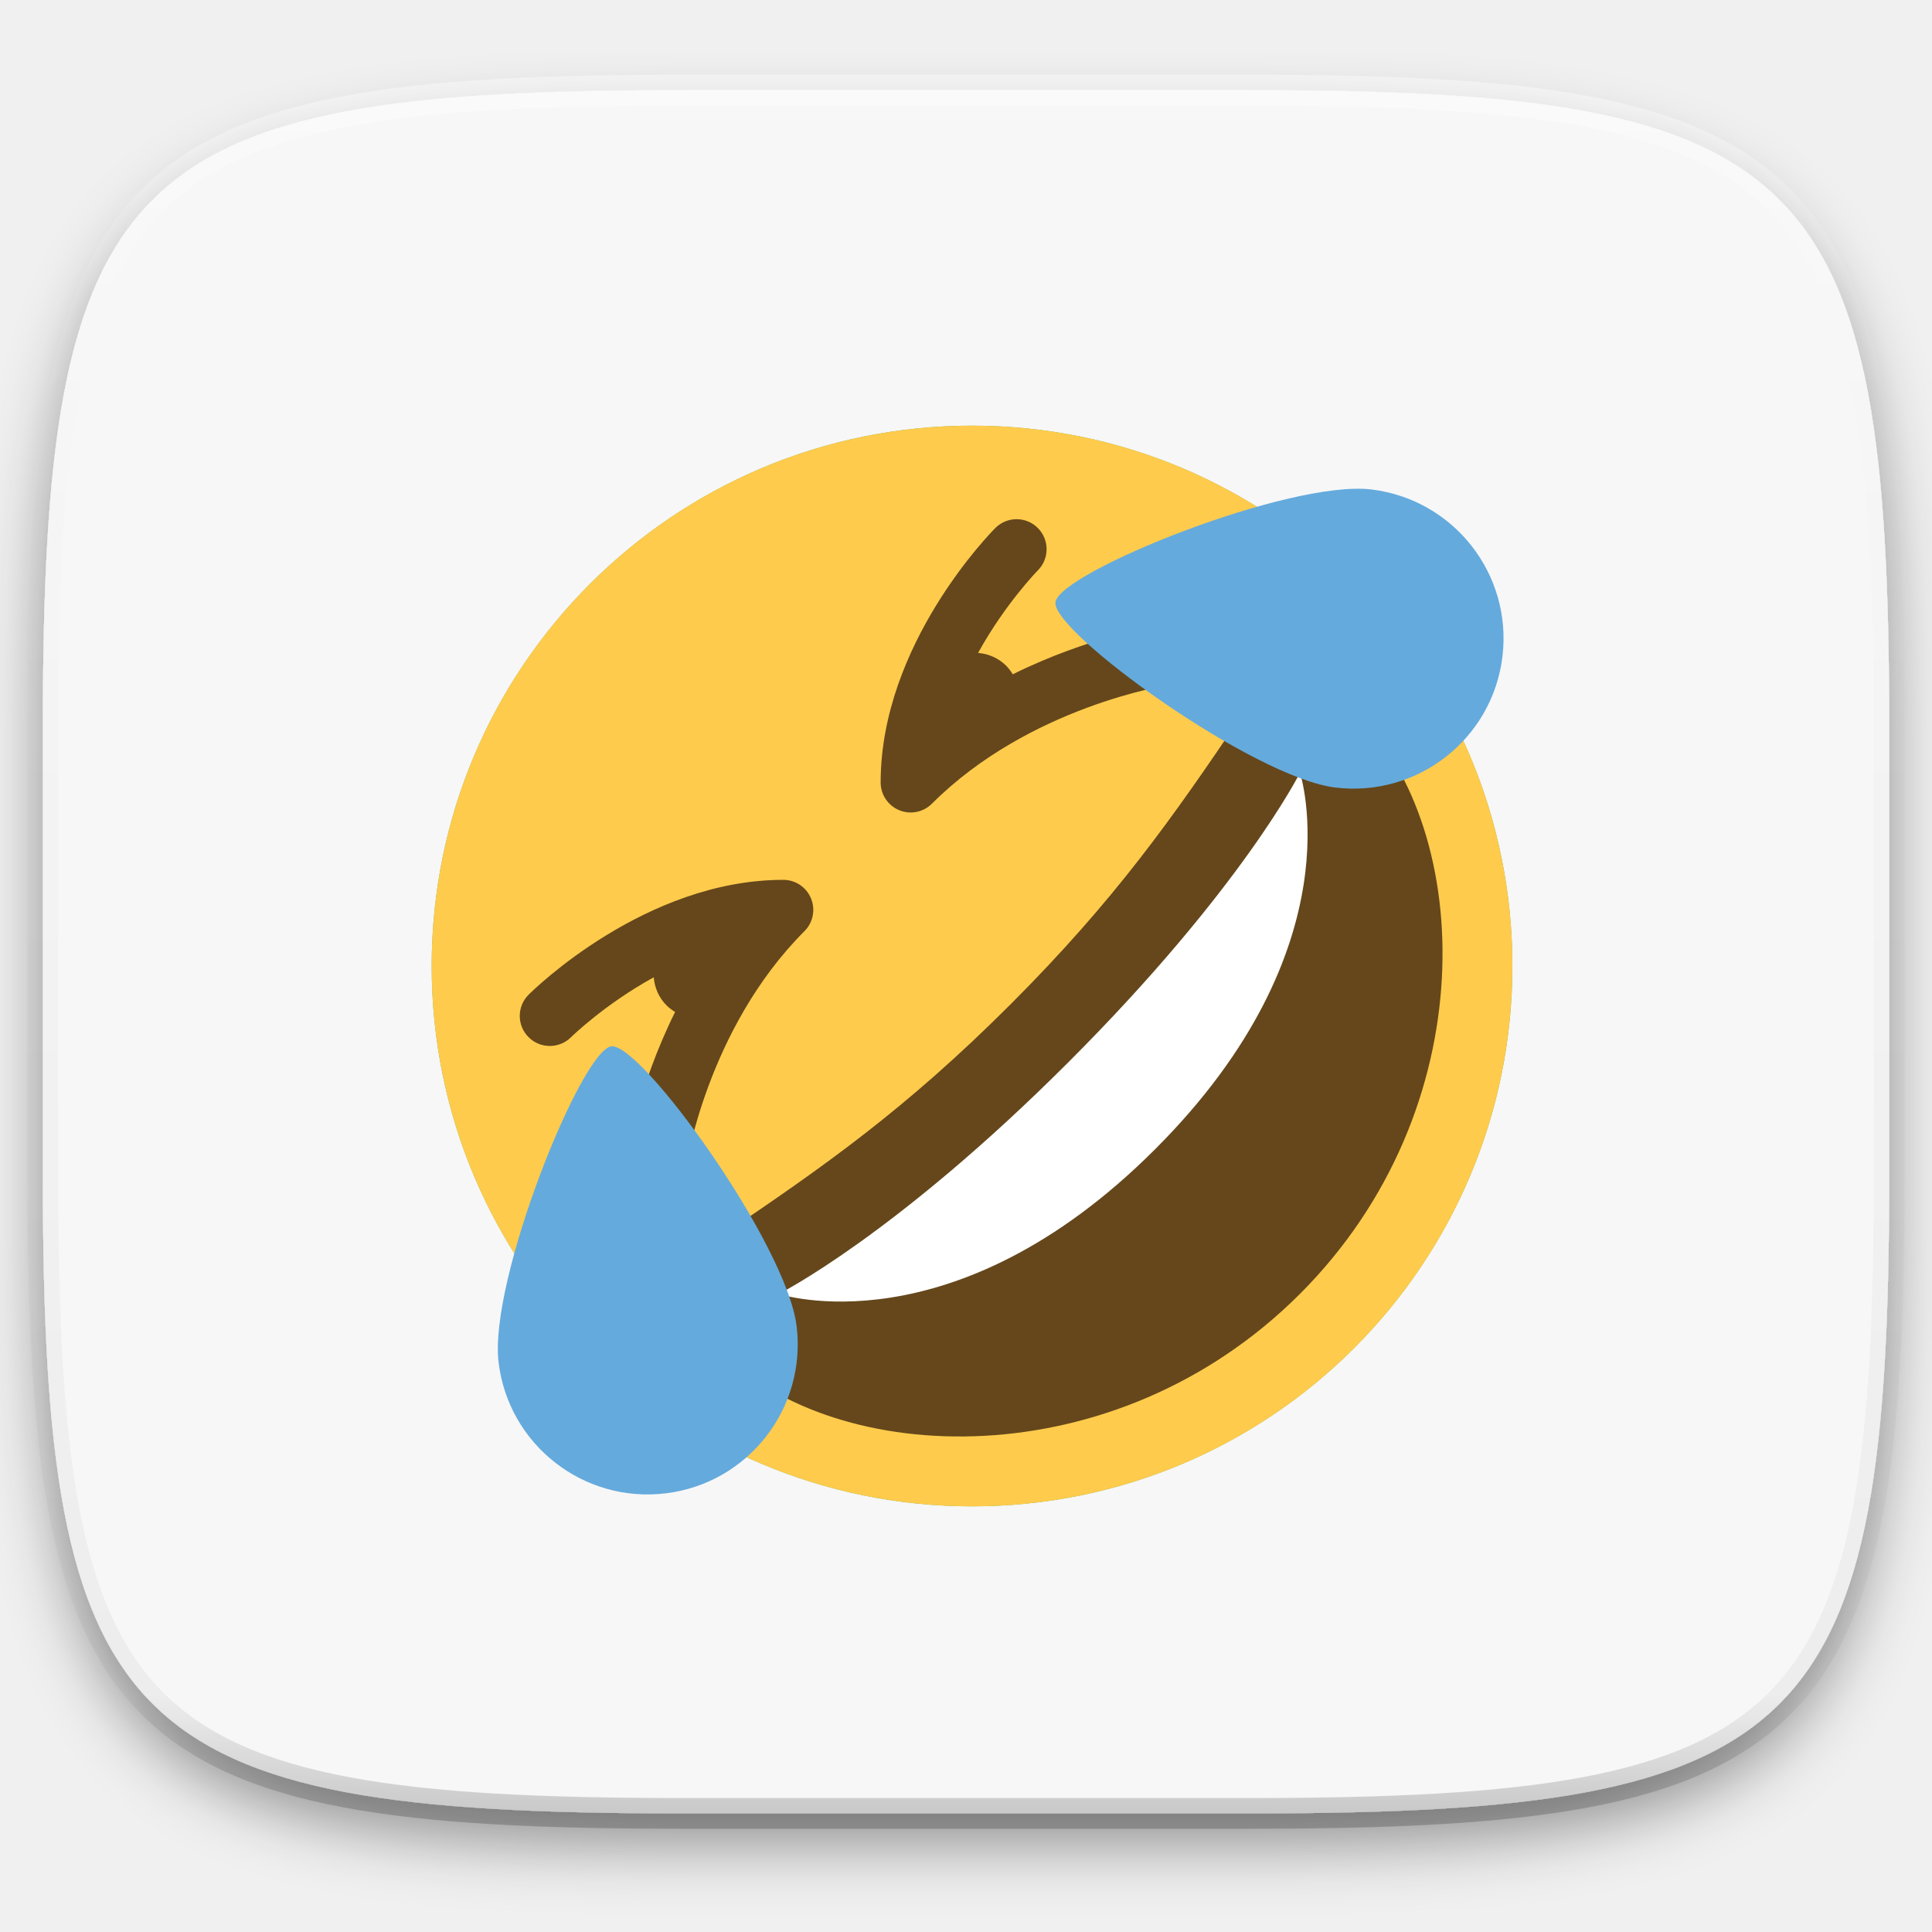
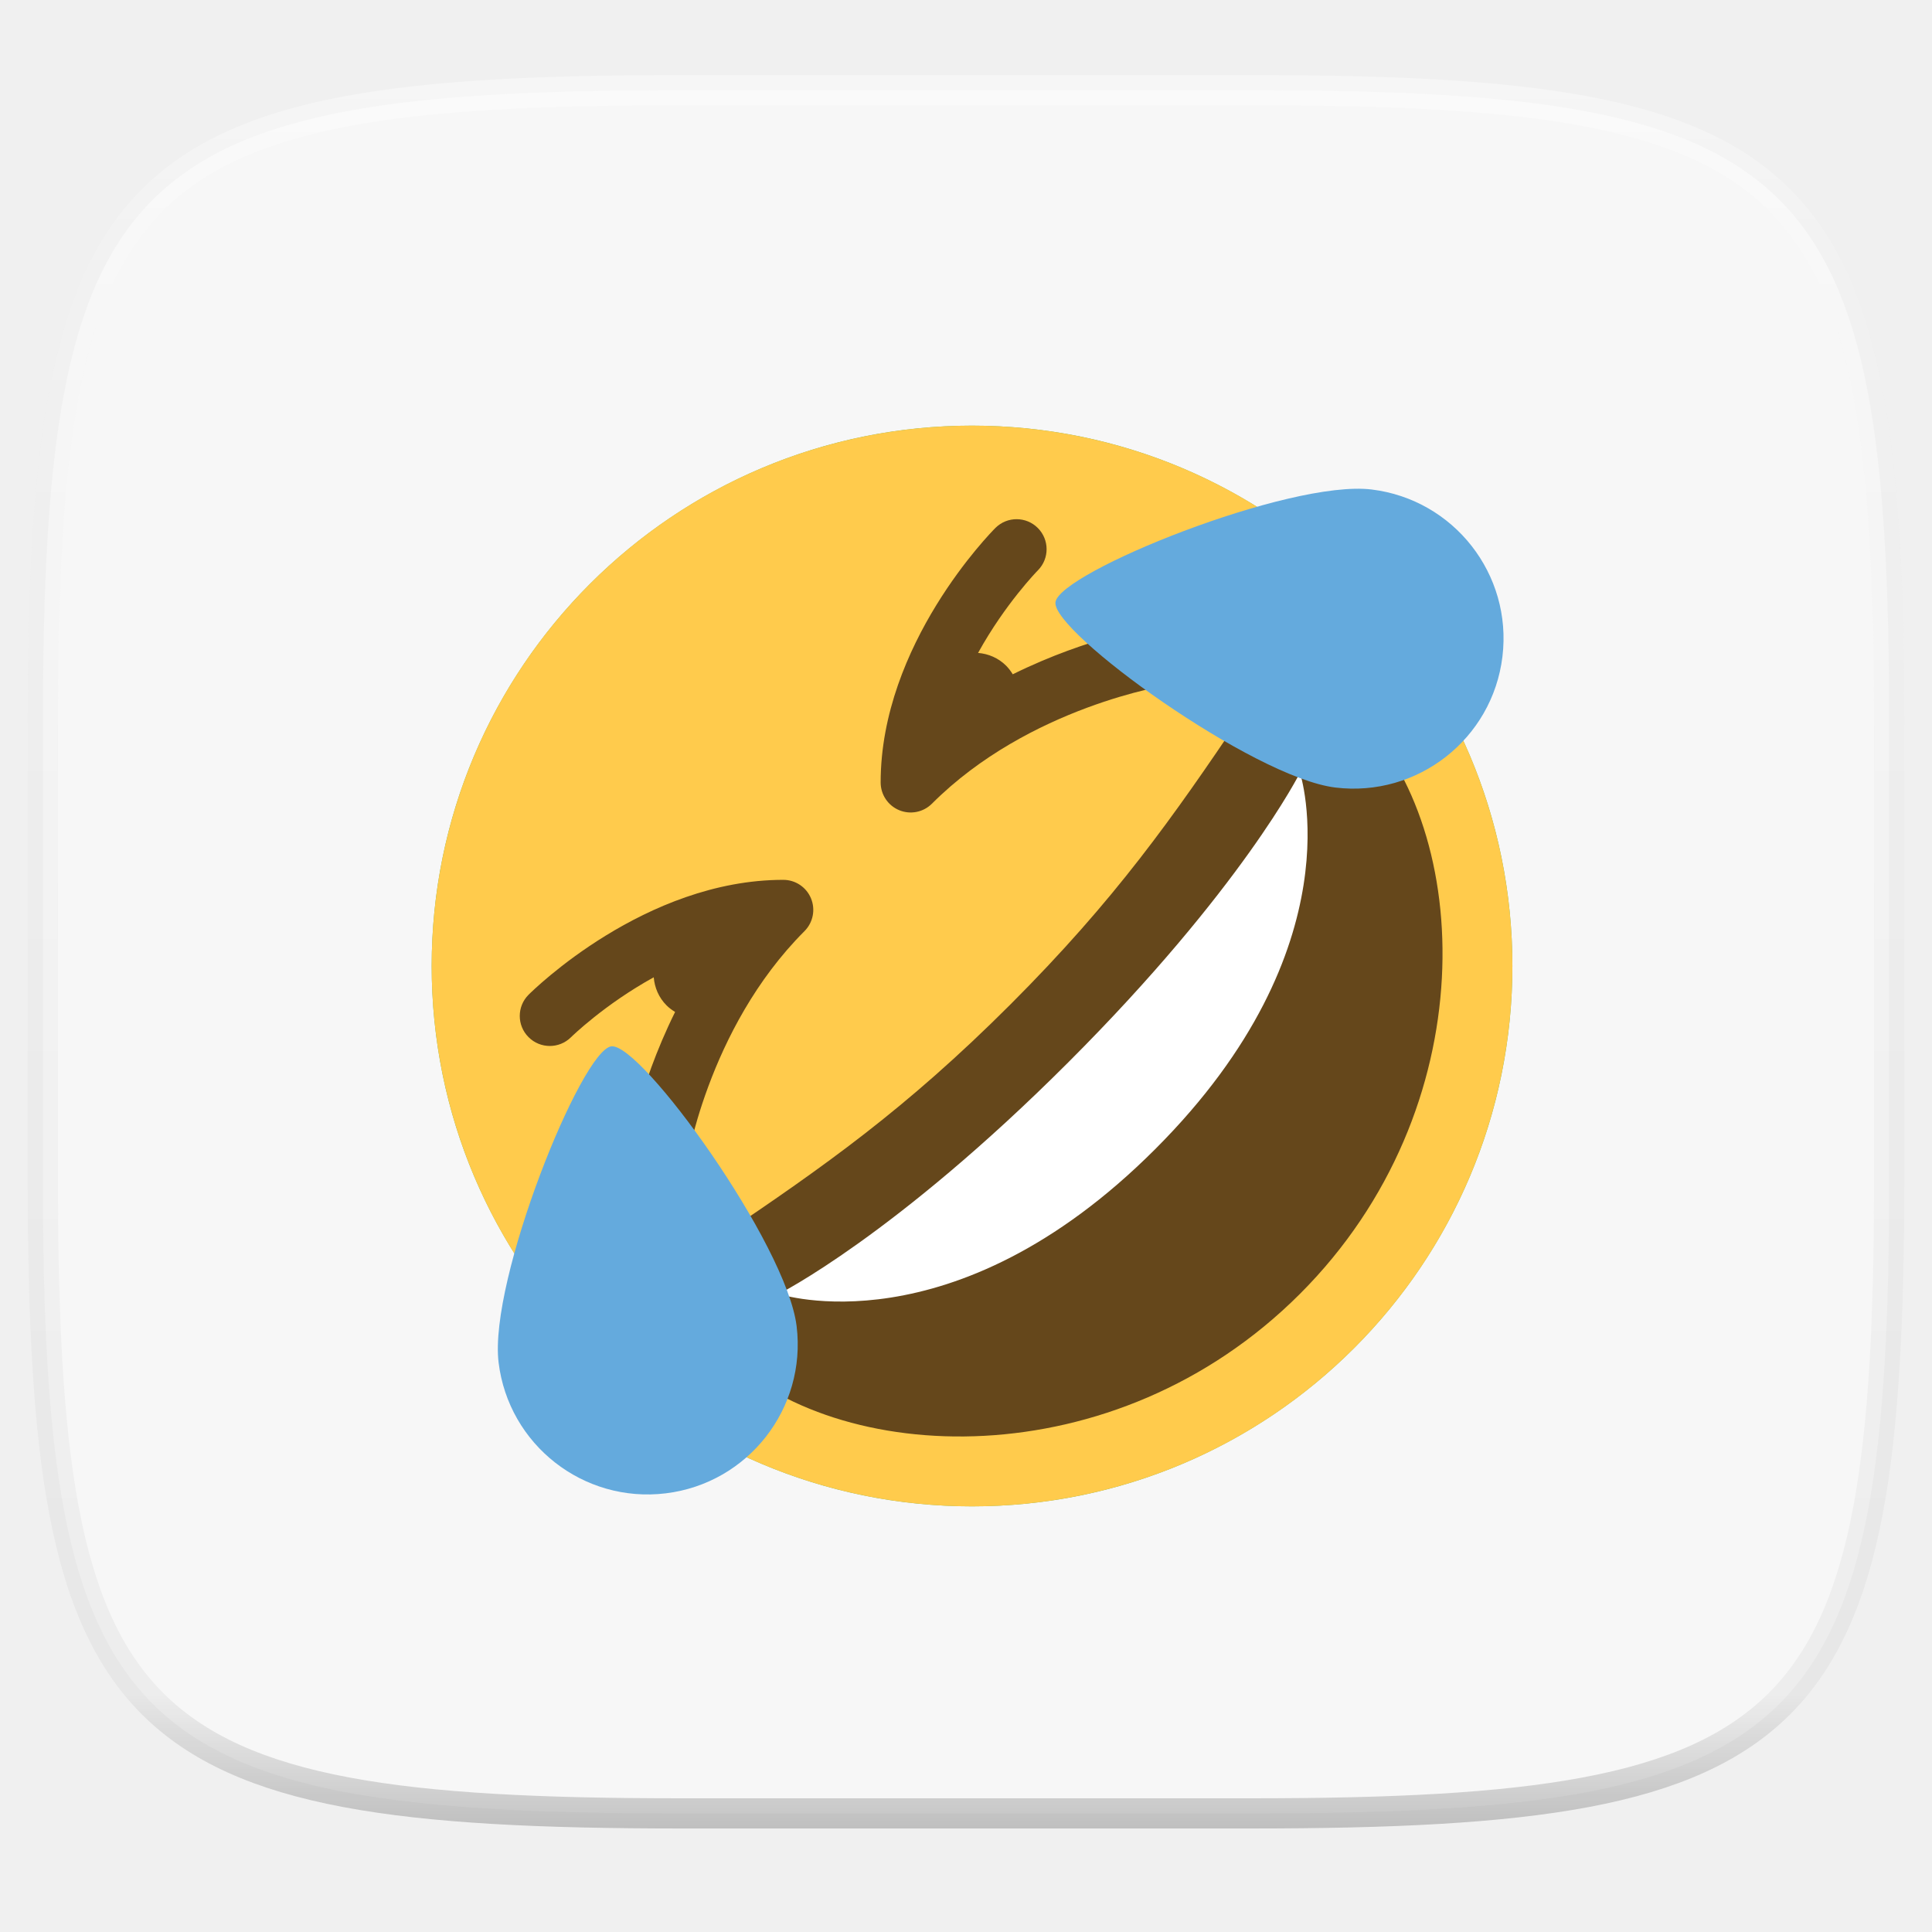
- <svg xmlns="http://www.w3.org/2000/svg" style="isolation:isolate" width="256" height="256">
-   <switch>
-     <g>
-       <defs>
-         <filter id="a" width="270.648" height="254.338" x="-7.32" y="2.95" filterUnits="userSpaceOnUse">
-           <feGaussianBlur in="SourceGraphic" stdDeviation="4.294" />
-           <feOffset dy="4" result="pf_100_offsetBlur" />
-           <feFlood flood-opacity=".4" />
-           <feComposite in2="pf_100_offsetBlur" operator="in" result="pf_100_dropShadow" />
-           <feBlend in="SourceGraphic" in2="pf_100_dropShadow" />
-         </filter>
-       </defs>
-       <path fill="#F7F7F7" d="M165.689 11.95c74.056 0 84.639 10.557 84.639 84.544v59.251c0 73.986-10.583 84.543-84.639 84.543h-75.37c-74.055 0-84.639-10.557-84.639-84.543V96.494c0-73.987 10.584-84.544 84.639-84.544h75.37z" filter="url(#a)" />
-       <g opacity=".4">
-         <linearGradient id="b" x1=".517" x2=".517" y2="1">
-           <stop offset="0%" stop-color="#fff" />
-           <stop offset="12.5%" stop-color="#fff" stop-opacity=".098" />
-           <stop offset="92.5%" stop-opacity=".098" />
-           <stop offset="100%" stop-opacity=".498" />
-         </linearGradient>
-         <path fill="none" stroke="url(#b)" stroke-linecap="round" stroke-linejoin="round" stroke-width="4.077" d="M165.685 11.947c74.055 0 84.639 10.557 84.639 84.544v59.251c0 73.986-10.584 84.543-84.639 84.543h-75.37c-74.055 0-84.639-10.557-84.639-84.543V96.491c0-73.987 10.584-84.544 84.639-84.544h75.37z" vector-effect="non-scaling-stroke" />
-       </g>
-       <path fill="#77B255" d="M200.4 128c0 39.543-32.057 71.6-71.6 71.6-39.539 0-71.6-32.057-71.6-71.6 0-39.539 32.061-71.6 71.6-71.6 39.539 0 71.6 32.061 71.6 71.6z" />
-       <path fill="#292F33" d="M118.354 160.308l-6.026-9.129c4.59-3.032 10.366-4.702 16.265-4.702 5.927 0 11.516 1.599 16.158 4.622l-5.975 9.169c-5.668-3.692-14.801-3.676-20.422.04zm50.375-52.054c-.971-1.193-26.934-5.974-27.152-5.974-.47 0-.999.354-1.094.815-.867 4.085-.207 8.238 1.853 11.699 2.073 3.484 5.319 5.847 9.133 6.655.923.195 1.874.294 2.813.294 6.945 0 13.11-5.314 14.662-12.637a1.057 1.057 0 0 0-.215-.852zm-52.793-5.974c-.223 0-26.186 4.781-27.156 5.974a1.022 1.022 0 0 0-.207.848c1.547 7.319 7.713 12.633 14.662 12.633.939 0 1.885-.099 2.812-.294 7.844-1.659 12.773-9.889 10.987-18.35-.096-.457-.625-.811-1.098-.811z" />
-       <path fill="#3E721D" d="M103.569 174.329a4.213 4.213 0 0 1-3.998-2.88 4.21 4.21 0 0 1 2.661-5.326c.378-.131 9.758-3.488 9.758-12.852s-9.38-12.721-9.777-12.856c-2.188-.76-3.366-3.147-2.622-5.339.744-2.195 3.103-3.389 5.307-2.645.632.211 15.513 5.346 15.513 20.84 0 15.493-14.881 20.633-15.513 20.839a4.154 4.154 0 0 1-1.329.219zm50.538 0c-.442 0-.887-.071-1.329-.219-.632-.21-15.513-5.346-15.513-20.839 0-15.494 14.881-20.633 15.513-20.84a4.198 4.198 0 0 1 5.326 2.661 4.212 4.212 0 0 1-2.641 5.323c-.398.135-9.777 3.492-9.777 12.856s9.379 12.721 9.777 12.856c2.192.76 3.369 3.146 2.625 5.338a4.21 4.21 0 0 1-3.981 2.864z" />
-       <g>
-         <path fill="#FFCB4C" d="M179.43 77.37c27.96 27.96 27.96 73.3 0 101.26-27.96 27.96-73.296 27.96-101.26 0-27.96-27.96-27.96-73.3 0-101.26 27.96-27.96 73.296-27.96 101.26 0z" />
-         <path fill="#65471B" d="M133.888 133.092c-13.899 13.898-24.738 21.496-38.367 30.681-3.106 2.104-7.669 7.673.004 15.35 15.343 15.343 52.154 16.894 76.721-7.673 24.571-24.571 23.024-61.378 7.673-76.725-7.673-7.677-13.246-3.11-15.346-.004-9.181 13.625-16.783 24.468-30.685 38.371z" />
-         <path fill="#FFF" d="M103.199 171.45s15.346-7.673 38.362-30.693c23.02-23.016 30.689-38.358 30.689-38.358s7.669 23.019-19.181 49.87c-26.851 26.854-49.87 19.181-49.87 19.181z" />
-         <path fill="#65471B" d="M153.856 82.871c-.561.08-9.439 1.421-19.662 6.476a6.098 6.098 0 0 0-.871-1.133c-1.038-1.039-2.367-1.587-3.723-1.699 3.607-6.535 7.868-10.887 7.947-10.963a3.977 3.977 0 0 0-5.628-5.62c-.621.62-15.228 15.438-15.228 33.752a3.98 3.98 0 0 0 6.791 2.812c12.908-12.908 31.321-15.725 31.508-15.752a3.984 3.984 0 0 0 3.369-4.503 3.984 3.984 0 0 0-4.503-3.37zm-50.069 33.713c-18.314 0-33.131 14.606-33.752 15.227a3.97 3.97 0 0 0 0 5.616 3.98 3.98 0 0 0 5.625.012c.076-.075 4.427-4.339 10.963-7.943.115 1.356.66 2.685 1.699 3.723.346.346.731.624 1.133.871-5.06 10.219-6.4 19.102-6.48 19.662a3.977 3.977 0 0 0 3.374 4.499 3.969 3.969 0 0 0 4.498-3.373c.028-.183 2.777-18.525 15.753-31.5a3.987 3.987 0 0 0 .863-4.336 3.972 3.972 0 0 0-3.676-2.458z" />
-         <path fill="#64AADD" d="M176.936 104.352c10.903 1.328 20.82-6.436 22.144-17.344 1.329-10.903-6.432-20.82-17.339-22.148-10.903-1.325-41.405 10.991-41.887 14.941-.481 3.946 26.179 23.218 37.082 24.551zm-71.378 71.378c1.328 10.903-6.437 20.82-17.344 22.145-10.903 1.328-20.82-6.433-22.148-17.34-1.329-10.907 10.99-41.409 14.94-41.89 3.946-.478 23.219 26.182 24.552 37.085z" />
-       </g>
-     </g>
-   </switch>
+ <svg xmlns="http://www.w3.org/2000/svg" width="256" height="256" version="1.1">
+   <defs>
+     <linearGradient id="b" x1=".517" x2=".517" y2="1">
+       <stop offset="0%" stop-color="#fff" />
+       <stop offset="12.5%" stop-color="#fff" stop-opacity=".098" />
+       <stop offset="92.5%" stop-opacity=".098" />
+       <stop offset="100%" stop-opacity=".498" />
+     </linearGradient>
+   </defs>
+   <path fill="#F7F7F7" d="M165.689 11.95c74.056 0 84.639 10.557 84.639 84.544v59.251c0 73.986-10.583 84.543-84.639 84.543h-75.37c-74.055 0-84.639-10.557-84.639-84.543V96.494c0-73.987 10.584-84.544 84.639-84.544h75.37z" filter="url(#a)" />
+   <path fill="none" opacity=".4" stroke="url(#b)" stroke-linecap="round" stroke-linejoin="round" stroke-width="4" d="M165.685 11.947c74.055 0 84.639 10.557 84.639 84.544v59.251c0 73.986-10.584 84.543-84.639 84.543h-75.37c-74.055 0-84.639-10.557-84.639-84.543V96.491c0-73.987 10.584-84.544 84.639-84.544h75.37z" vector-effect="non-scaling-stroke" />
+   <path fill="#77B255" d="M200.4 128c0 39.543-32.057 71.6-71.6 71.6-39.539 0-71.6-32.057-71.6-71.6 0-39.539 32.061-71.6 71.6-71.6 39.539 0 71.6 32.061 71.6 71.6z" />
+   <path fill="#292F33" d="M118.354 160.308l-6.026-9.129c4.59-3.032 10.366-4.702 16.265-4.702 5.927 0 11.516 1.599 16.158 4.622l-5.975 9.169c-5.668-3.692-14.801-3.676-20.422.04zm50.375-52.054c-.971-1.193-26.934-5.974-27.152-5.974-.47 0-.999.354-1.094.815-.867 4.085-.207 8.238 1.853 11.699 2.073 3.484 5.319 5.847 9.133 6.655.923.195 1.874.294 2.813.294 6.945 0 13.11-5.314 14.662-12.637a1.057 1.057 0 0 0-.215-.852zm-52.793-5.974c-.223 0-26.186 4.781-27.156 5.974a1.022 1.022 0 0 0-.207.848c1.547 7.319 7.713 12.633 14.662 12.633.939 0 1.885-.099 2.812-.294 7.844-1.659 12.773-9.889 10.987-18.35-.096-.457-.625-.811-1.098-.811z" />
+   <path fill="#3E721D" d="M103.569 174.329a4.213 4.213 0 0 1-3.998-2.88 4.21 4.21 0 0 1 2.661-5.326c.378-.131 9.758-3.488 9.758-12.852s-9.38-12.721-9.777-12.856c-2.188-.76-3.366-3.147-2.622-5.339.744-2.195 3.103-3.389 5.307-2.645.632.211 15.513 5.346 15.513 20.84 0 15.493-14.881 20.633-15.513 20.839a4.154 4.154 0 0 1-1.329.219zm50.538 0c-.442 0-.887-.071-1.329-.219-.632-.21-15.513-5.346-15.513-20.839 0-15.494 14.881-20.633 15.513-20.84a4.198 4.198 0 0 1 5.326 2.661 4.212 4.212 0 0 1-2.641 5.323c-.398.135-9.777 3.492-9.777 12.856s9.379 12.721 9.777 12.856c2.192.76 3.369 3.146 2.625 5.338a4.21 4.21 0 0 1-3.981 2.864z" />
+   <path fill="#FFCB4C" d="M179.43 77.37c27.96 27.96 27.96 73.3 0 101.26-27.96 27.96-73.296 27.96-101.26 0-27.96-27.96-27.96-73.3 0-101.26 27.96-27.96 73.296-27.96 101.26 0z" />
+   <path fill="#65471B" d="M133.888 133.092c-13.899 13.898-24.738 21.496-38.367 30.681-3.106 2.104-7.669 7.673.004 15.35 15.343 15.343 52.154 16.894 76.721-7.673 24.571-24.571 23.024-61.378 7.673-76.725-7.673-7.677-13.246-3.11-15.346-.004-9.181 13.625-16.783 24.468-30.685 38.371z" />
+   <path fill="#FFF" d="M103.199 171.45s15.346-7.673 38.362-30.693c23.02-23.016 30.689-38.358 30.689-38.358s7.669 23.019-19.181 49.87c-26.851 26.854-49.87 19.181-49.87 19.181z" />
+   <path fill="#65471B" d="M153.856 82.871c-.561.08-9.439 1.421-19.662 6.476a6.098 6.098 0 0 0-.871-1.133c-1.038-1.039-2.367-1.587-3.723-1.699 3.607-6.535 7.868-10.887 7.947-10.963a3.977 3.977 0 0 0-5.628-5.62c-.621.62-15.228 15.438-15.228 33.752a3.98 3.98 0 0 0 6.791 2.812c12.908-12.908 31.321-15.725 31.508-15.752a3.984 3.984 0 0 0 3.369-4.503 3.984 3.984 0 0 0-4.503-3.37zm-50.069 33.713c-18.314 0-33.131 14.606-33.752 15.227a3.97 3.97 0 0 0 0 5.616 3.98 3.98 0 0 0 5.625.012c.076-.075 4.427-4.339 10.963-7.943.115 1.356.66 2.685 1.699 3.723.346.346.731.624 1.133.871-5.06 10.219-6.4 19.102-6.48 19.662a3.977 3.977 0 0 0 3.374 4.499 3.969 3.969 0 0 0 4.498-3.373c.028-.183 2.777-18.525 15.753-31.5a3.987 3.987 0 0 0 .863-4.336 3.972 3.972 0 0 0-3.676-2.458z" />
+   <path fill="#64AADD" d="M176.936 104.352c10.903 1.328 20.82-6.436 22.144-17.344 1.329-10.903-6.432-20.82-17.339-22.148-10.903-1.325-41.405 10.991-41.887 14.941-.481 3.946 26.179 23.218 37.082 24.551zm-71.378 71.378c1.328 10.903-6.437 20.82-17.344 22.145-10.903 1.328-20.82-6.433-22.148-17.34-1.329-10.907 10.99-41.409 14.94-41.89 3.946-.478 23.219 26.182 24.552 37.085z" />
</svg>
